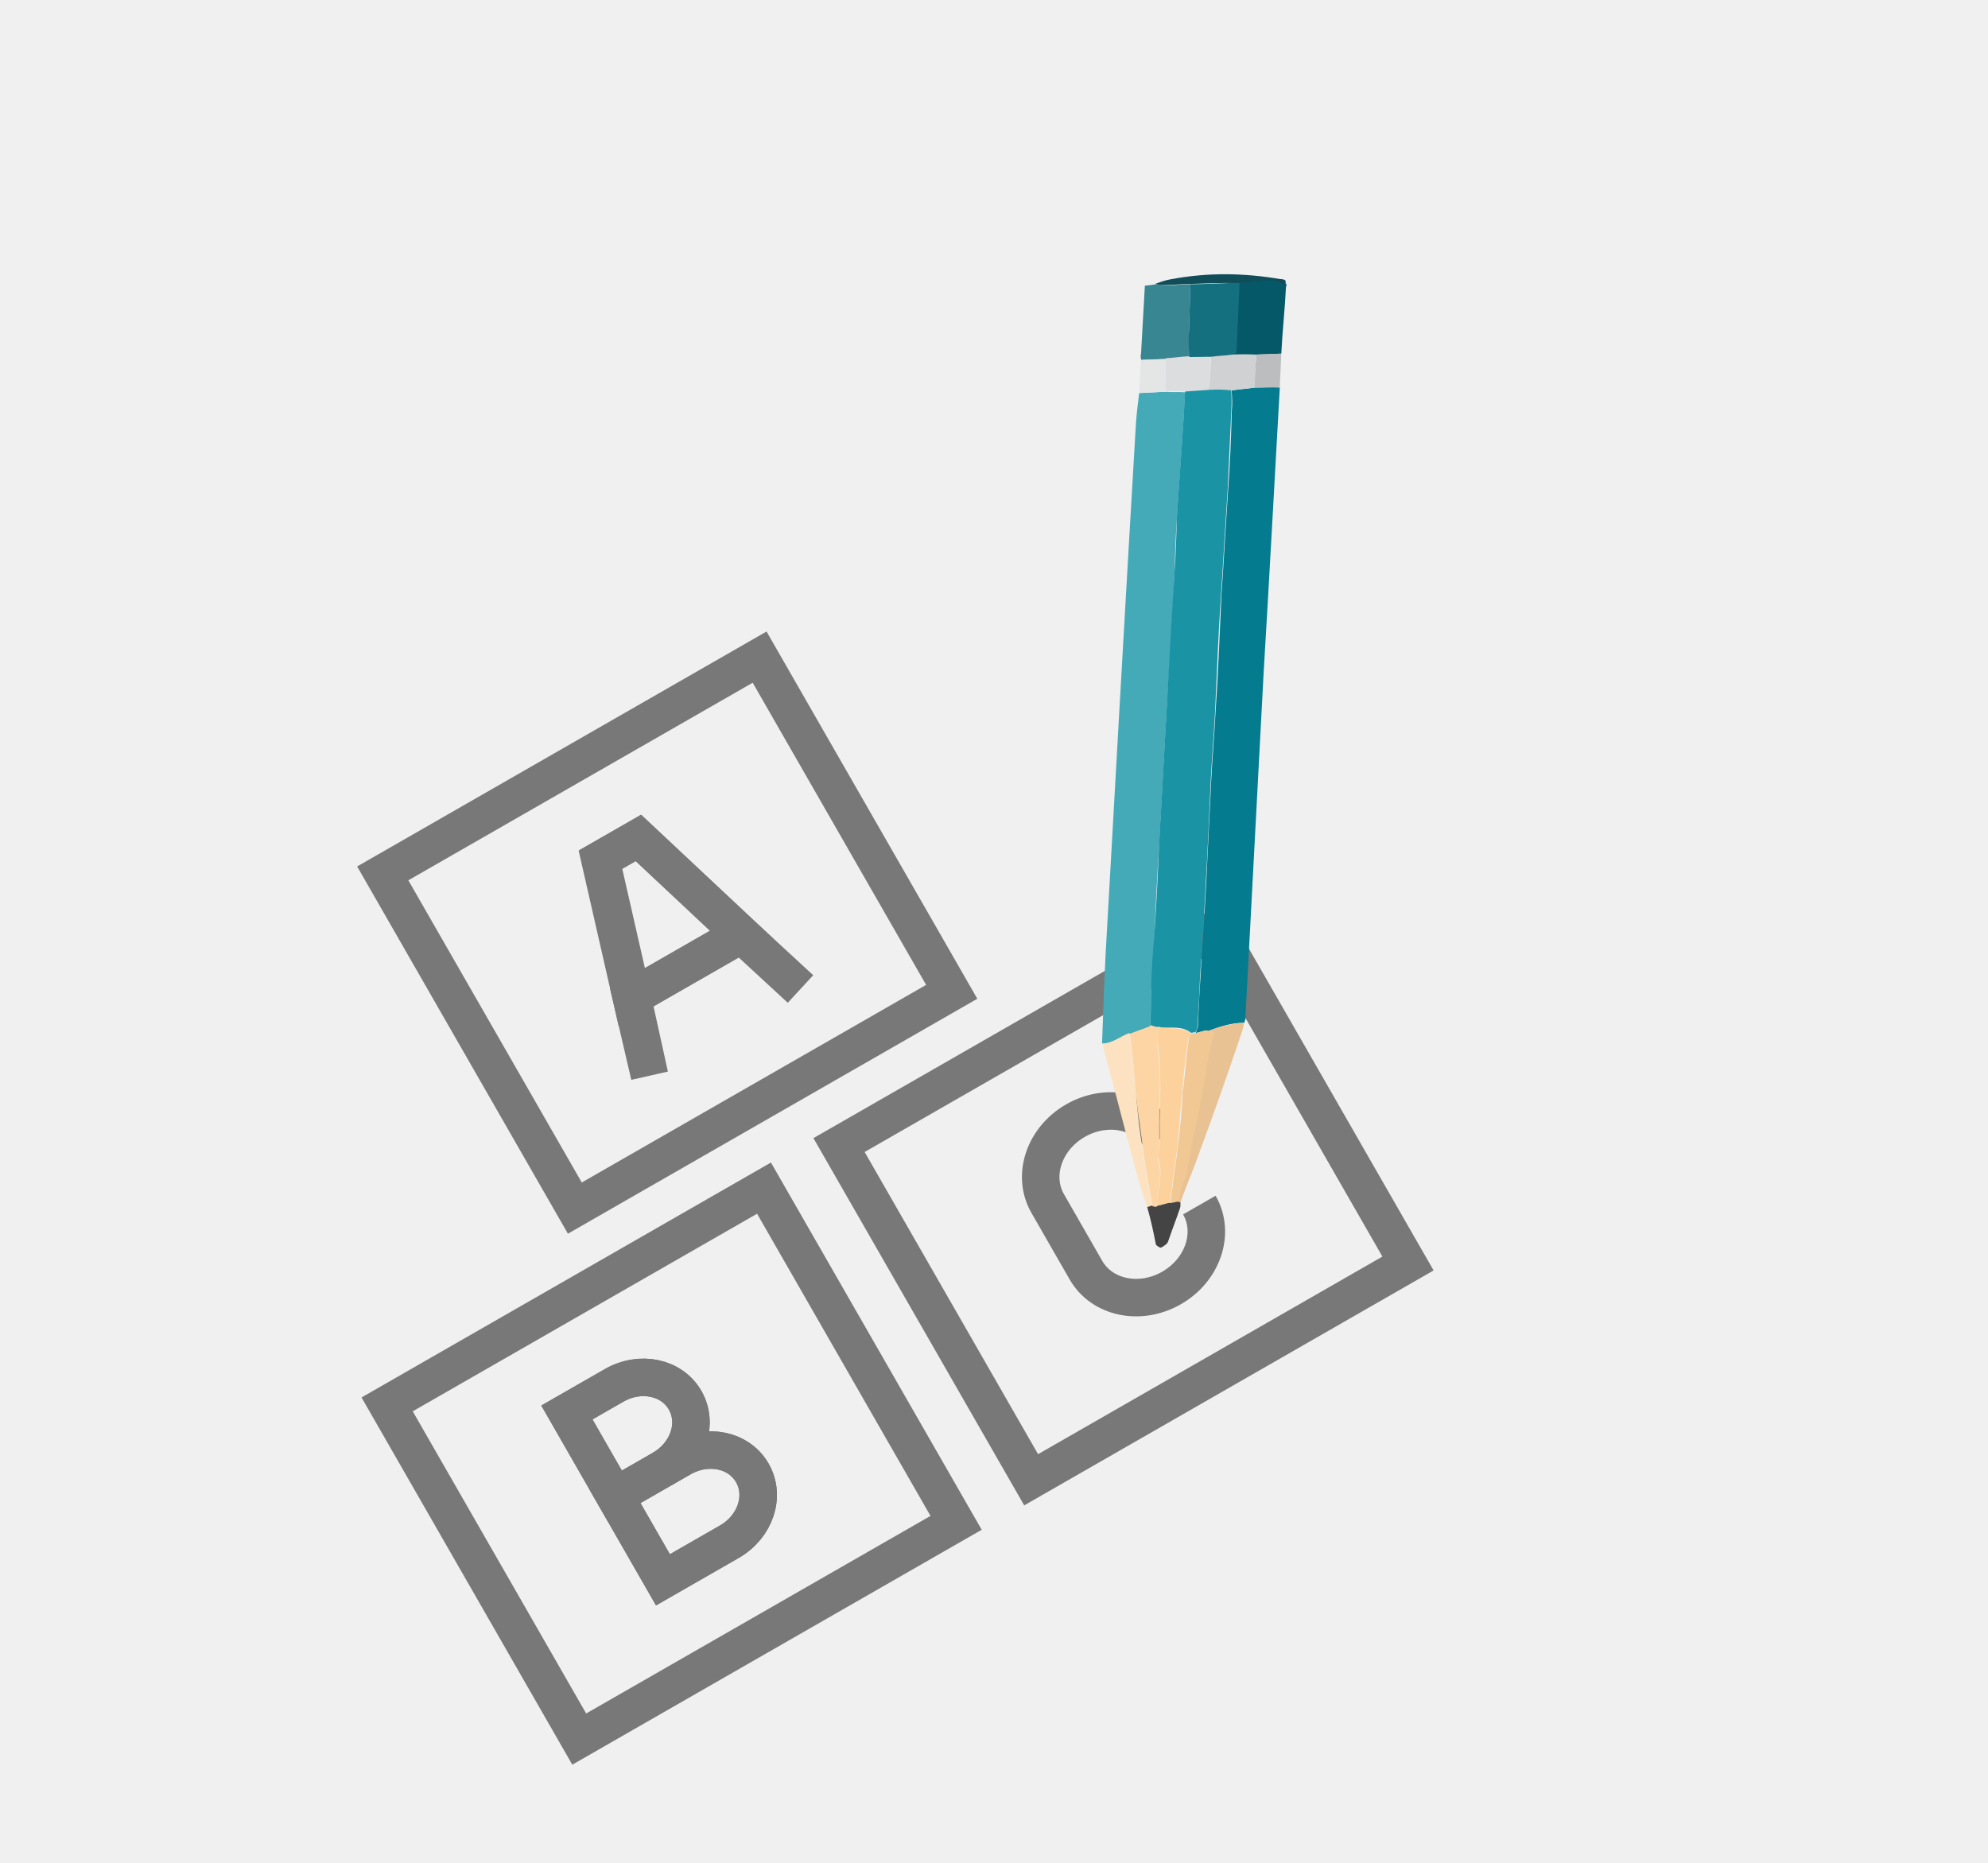
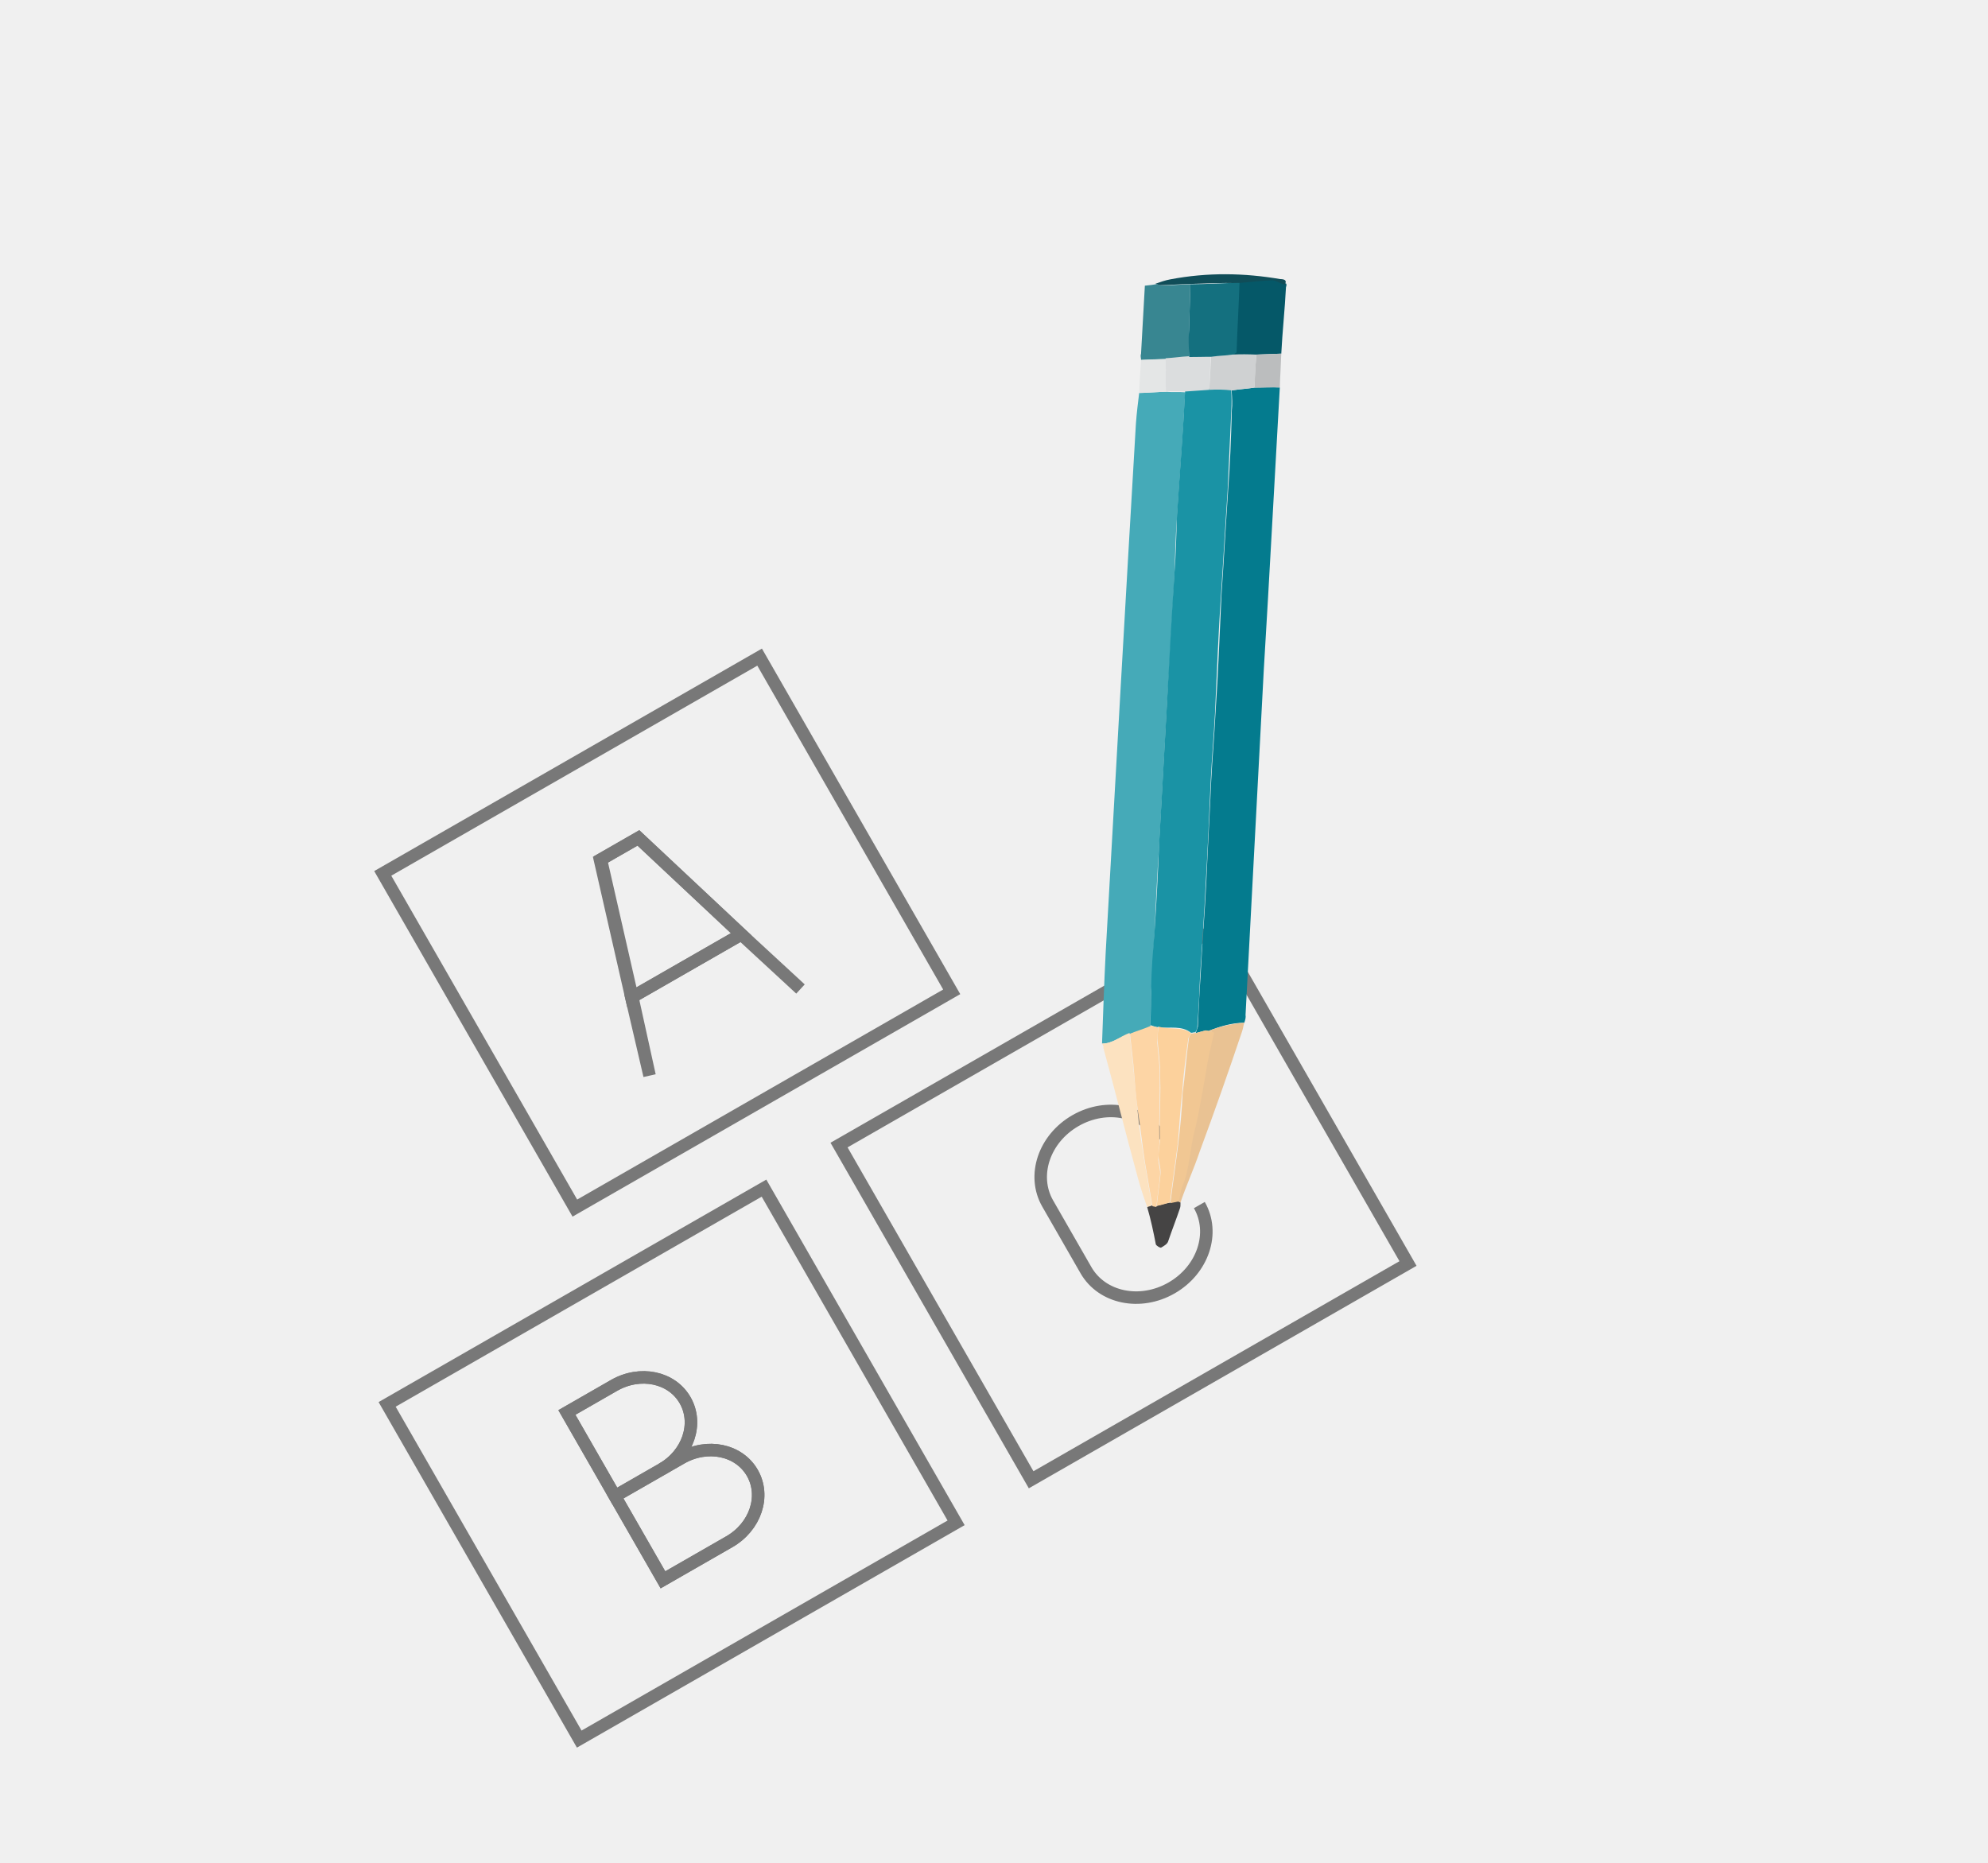
<svg xmlns="http://www.w3.org/2000/svg" width="159" height="149" viewBox="0 0 159 149" fill="none">
-   <g opacity="0.5" clip-path="url(#clip0_858_725)">
-     <path d="M60.172 117.813C59.105 115.954 56.577 115.427 54.483 116.629L52.949 117.51L49.181 119.672L53.022 126.365L58.325 123.322C60.418 122.12 61.239 119.672 60.172 117.813Z" stroke="black" stroke-width="3" stroke-miterlimit="10" />
-     <path d="M54.796 112C53.729 110.141 51.201 109.615 49.107 110.816L45.34 112.979L49.181 119.672L52.948 117.509C55.042 116.308 55.863 113.86 54.796 112Z" stroke="black" stroke-width="3" stroke-miterlimit="10" />
-     <path d="M46.327 139.104L76.469 121.806L61.105 95.034L30.963 112.332L46.327 139.104ZM49.181 119.672L45.34 112.979L49.108 110.816C51.201 109.615 53.729 110.141 54.796 112.001C55.863 113.86 55.042 116.308 52.949 117.509L54.484 116.628C56.577 115.427 59.105 115.954 60.172 117.813C61.239 119.672 60.418 122.12 58.325 123.321L53.022 126.365L49.181 119.672Z" stroke="black" stroke-width="3" stroke-miterlimit="10" />
-     <path d="M95.924 96.389C97.204 98.62 96.212 101.578 93.7 103.02C91.188 104.461 88.133 103.825 86.853 101.594L83.794 96.265C82.514 94.034 83.506 91.075 86.018 89.634C88.53 88.192 91.585 88.828 92.865 91.059M67.106 91.59L82.47 118.362L112.612 101.064L97.248 74.292L67.106 91.59Z" stroke="black" stroke-width="3" stroke-miterlimit="10" />
-     <path d="M51.059 67.022L47.989 68.784L50.498 79.784L59.29 74.738L51.059 67.022Z" stroke="black" stroke-width="3" stroke-miterlimit="10" />
-     <path d="M50.568 79.744L51.952 86.034L50.498 79.784L59.29 74.738M50.568 79.744L50.429 79.824M50.568 79.744L48.059 68.744L51.059 67.022L59.29 74.738M59.29 74.738L59.43 74.658M59.29 74.738L64.023 79.107M60.754 52.561L30.612 69.859L45.976 96.631L76.118 79.333L60.754 52.561Z" stroke="black" stroke-width="3" stroke-miterlimit="10" />
+   <g opacity="0.5" clipPath="url(#clip0_858_725)">
+     <path d="M60.172 117.813C59.105 115.954 56.577 115.427 54.483 116.629L52.949 117.51L49.181 119.672L53.022 126.365L58.325 123.322C60.418 122.12 61.239 119.672 60.172 117.813Z" stroke="black" strokeWidth="3" stroke-miterlimit="10" />
+     <path d="M54.796 112C53.729 110.141 51.201 109.615 49.107 110.816L45.34 112.979L49.181 119.672L52.948 117.509C55.042 116.308 55.863 113.86 54.796 112Z" stroke="black" strokeWidth="3" stroke-miterlimit="10" />
+     <path d="M46.327 139.104L76.469 121.806L61.105 95.034L30.963 112.332L46.327 139.104ZM49.181 119.672L45.34 112.979L49.108 110.816C51.201 109.615 53.729 110.141 54.796 112.001C55.863 113.86 55.042 116.308 52.949 117.509L54.484 116.628C56.577 115.427 59.105 115.954 60.172 117.813C61.239 119.672 60.418 122.12 58.325 123.321L53.022 126.365L49.181 119.672Z" stroke="black" strokeWidth="3" stroke-miterlimit="10" />
+     <path d="M95.924 96.389C97.204 98.62 96.212 101.578 93.7 103.02C91.188 104.461 88.133 103.825 86.853 101.594L83.794 96.265C82.514 94.034 83.506 91.075 86.018 89.634C88.53 88.192 91.585 88.828 92.865 91.059M67.106 91.59L82.47 118.362L112.612 101.064L97.248 74.292L67.106 91.59Z" stroke="black" strokeWidth="3" stroke-miterlimit="10" />
+     <path d="M51.059 67.022L47.989 68.784L50.498 79.784L59.29 74.738L51.059 67.022Z" stroke="black" strokeWidth="3" stroke-miterlimit="10" />
+     <path d="M50.568 79.744L51.952 86.034L50.498 79.784L59.29 74.738M50.568 79.744L50.429 79.824M50.568 79.744L48.059 68.744L51.059 67.022L59.29 74.738M59.29 74.738L59.43 74.658M59.29 74.738L64.023 79.107M60.754 52.561L30.612 69.859L45.976 96.631L76.118 79.333L60.754 52.561Z" stroke="black" strokeWidth="3" stroke-miterlimit="10" />
  </g>
-   <g clip-path="url(#clip1_858_725)">
+   <g clipPath="url(#clip1_858_725)">
    <path d="M88.141 83.472C88.226 81.034 88.311 78.597 88.431 76.221C89.226 62.089 90.02 47.958 90.85 33.889C90.913 33.029 91.012 32.23 91.111 31.433C91.847 31.422 92.547 31.35 93.283 31.339C93.774 31.387 94.3 31.332 94.791 31.38C94.728 32.24 94.7 33.162 94.637 34.022C94.483 36.5 94.292 38.916 94.137 41.394C94.01 42.95 93.988 44.528 93.93 46.044C93.748 49.443 93.566 52.843 93.348 56.181C93.135 60.011 92.921 63.841 92.707 67.671C92.551 69.985 92.43 72.361 92.344 74.634C92.217 76.19 92.195 77.768 92.067 79.324C92.04 80.246 92.013 81.168 92.021 82.152C91.461 82.308 90.867 82.567 90.308 82.723C89.573 82.897 88.982 83.484 88.141 83.472Z" fill="#45AAB8" />
    <path d="M102.359 30.992C101.93 38.488 101.537 46.045 101.074 53.643C100.589 62.819 100.104 71.994 99.619 81.17C99.656 81.396 99.588 81.6 99.519 81.804C98.503 81.811 97.559 82.105 96.65 82.462C96.545 82.44 96.545 82.44 96.44 82.418C96.195 82.476 95.88 82.574 95.635 82.632C95.704 82.428 95.738 82.326 95.806 82.122C95.865 80.77 95.924 79.418 96.019 78.129C96.138 75.589 96.362 73.071 96.481 70.531C96.599 67.827 96.753 65.185 96.871 62.481C96.961 60.699 97.121 58.877 97.212 57.095C97.431 53.921 97.545 50.726 97.694 47.592C97.882 44.848 98.034 42.042 98.221 39.298C98.379 37.148 98.467 35.038 98.519 32.866C98.584 32.334 98.545 31.78 98.505 31.227C99.1 31.132 99.731 31.1 100.326 31.005C100.957 30.973 101.693 30.962 102.359 30.992Z" fill="#047B8E" />
    <path d="M102.886 22.698C102.888 22.862 102.888 22.862 102.853 22.964C102.763 24.746 102.567 26.506 102.477 28.288C101.846 28.321 101.11 28.331 100.479 28.363C99.849 28.396 99.288 28.388 98.621 28.359C98.656 28.257 98.795 28.177 98.76 28.115C98.884 26.231 98.939 24.387 98.994 22.543C99.975 22.474 100.851 22.384 101.831 22.315C102.217 22.341 102.535 22.571 102.886 22.698Z" fill="#055868" />
    <path d="M91.264 28.791C91.263 28.627 91.192 28.503 91.26 28.299C91.351 26.517 91.475 24.633 91.566 22.851C91.916 22.815 92.266 22.779 92.511 22.721C92.722 22.765 92.862 22.849 93.038 22.831C93.774 22.82 94.474 22.748 95.21 22.737C95.185 23.987 95.125 25.175 95.1 26.425C95.072 27.183 95.147 27.799 95.118 28.557C94.487 28.589 93.892 28.683 93.262 28.716C92.525 28.726 91.895 28.759 91.264 28.791Z" fill="#388691" />
    <path d="M96.65 82.462C97.559 82.105 98.538 81.872 99.519 81.804C99.451 82.008 99.418 82.274 99.349 82.478C98.255 85.742 97.124 88.945 95.924 92.187C95.48 93.513 94.86 94.858 94.415 96.184C94.31 96.162 94.274 96.1 94.169 96.078C94.306 95.67 94.371 95.138 94.474 94.832C95.058 93.426 95.116 91.91 95.42 90.5C95.758 88.988 96.026 87.516 96.294 86.043C96.565 84.899 96.801 83.693 97.002 82.589C96.861 82.505 96.755 82.484 96.65 82.462Z" fill="#E9C293" />
    <path d="M88.141 83.472C88.982 83.484 89.573 82.898 90.342 82.621C90.418 83.401 90.531 84.243 90.607 85.023C90.723 86.357 90.874 87.588 90.99 88.922C91.106 90.256 91.328 91.612 91.549 92.968C91.734 94.097 91.918 95.227 92.138 96.419C91.999 96.499 91.894 96.477 91.754 96.557C91.467 95.733 91.18 94.91 90.962 94.046C90.023 90.631 89.188 87.238 88.249 83.822C88.283 83.72 88.212 83.597 88.141 83.472Z" fill="#FCE2C0" />
    <path d="M91.754 96.558C91.894 96.478 91.999 96.499 92.138 96.419C92.244 96.441 92.349 96.463 92.454 96.485C92.769 96.387 93.154 96.249 93.504 96.213C93.749 96.154 93.924 96.136 94.169 96.078C94.274 96.1 94.31 96.162 94.415 96.184C94.416 96.348 94.418 96.512 94.383 96.614C94.076 97.532 93.732 98.388 93.424 99.306C93.356 99.51 93.077 99.671 92.867 99.791C92.798 99.831 92.516 99.663 92.445 99.539C92.261 98.573 92.043 97.545 91.754 96.558Z" fill="#454444" />
    <path d="M100.479 28.363C101.11 28.331 101.846 28.32 102.477 28.288C102.449 29.21 102.386 30.07 102.359 30.992C101.693 30.962 100.992 31.035 100.326 31.005C100.353 30.083 100.416 29.223 100.479 28.363Z" fill="#BBBDBE" />
    <path d="M91.264 28.791C91.895 28.759 92.631 28.748 93.262 28.716C93.304 29.598 93.241 30.458 93.283 31.34C92.547 31.35 91.847 31.422 91.111 31.433C91.138 30.511 91.201 29.651 91.264 28.791Z" fill="#E4E6E6" />
    <path d="M95.105 22.715C94.369 22.726 93.668 22.798 92.932 22.809C92.757 22.827 92.616 22.743 92.406 22.699C92.79 22.561 93.174 22.423 93.594 22.346C96.604 21.773 99.514 21.833 102.392 22.323C102.673 22.327 102.989 22.392 102.747 22.779C102.395 22.651 102.113 22.483 101.797 22.417C100.886 22.446 99.941 22.576 98.96 22.645C97.733 22.608 96.471 22.673 95.105 22.715Z" fill="#104D58" />
    <path d="M102.853 22.964C102.818 22.902 102.888 22.862 102.852 22.8C102.852 22.8 102.818 22.902 102.853 22.964Z" fill="#104D58" />
    <path d="M98.469 31.163C98.509 31.717 98.513 32.209 98.483 32.803C98.395 34.913 98.273 37.125 98.186 39.235C97.998 41.979 97.846 44.785 97.658 47.529C97.439 50.703 97.325 53.898 97.176 57.032C97.086 58.814 96.925 60.636 96.835 62.418C96.717 65.122 96.599 67.826 96.446 70.468C96.327 73.007 96.138 75.587 95.983 78.065C95.924 79.417 95.865 80.769 95.77 82.059C95.772 82.223 95.703 82.427 95.599 82.569C95.494 82.547 95.355 82.627 95.249 82.606C94.543 82.022 93.564 82.255 92.687 82.181C92.651 82.119 92.651 82.119 92.582 82.159C92.371 82.115 92.16 82.072 92.019 81.988C92.047 81.066 92.038 80.082 92.066 79.16C92.088 77.582 92.215 76.026 92.343 74.47C92.499 72.156 92.619 69.78 92.706 67.506C92.919 63.676 93.133 59.847 93.347 56.017C93.529 52.617 93.711 49.217 93.929 45.879C94.056 44.323 94.078 42.745 94.136 41.229C94.291 38.752 94.481 36.336 94.636 33.858C94.699 32.998 94.726 32.076 94.789 31.216C95.42 31.183 96.121 31.111 96.751 31.078C97.348 31.148 97.909 31.156 98.469 31.163Z" fill="#1A93A5" />
    <path d="M92.055 82.05C92.266 82.094 92.476 82.138 92.617 82.222C92.586 82.652 92.588 82.98 92.557 83.41C92.635 84.354 92.782 85.258 92.755 86.18C92.766 87.492 92.741 88.741 92.716 89.991C92.72 90.483 92.725 90.975 92.729 91.467C92.697 91.897 92.666 92.327 92.634 92.757C92.672 93.147 92.816 93.559 92.784 93.989C92.722 94.849 92.553 95.687 92.49 96.547C92.385 96.525 92.279 96.503 92.174 96.481C91.99 95.351 91.769 94.16 91.585 93.03C91.363 91.674 91.247 90.34 91.025 88.984C90.84 87.691 90.759 86.419 90.643 85.085C90.566 84.305 90.454 83.463 90.377 82.683C90.901 82.465 91.461 82.309 92.055 82.05Z" fill="#FDD5A5" />
    <path d="M96.717 31.182C96.086 31.214 95.386 31.287 94.755 31.319C94.264 31.271 93.739 31.326 93.248 31.278C93.205 30.396 93.268 29.536 93.226 28.654C93.857 28.622 94.452 28.527 95.082 28.495C95.643 28.503 96.274 28.47 96.835 28.478C96.808 29.4 96.745 30.26 96.717 31.182Z" fill="#DBDDDE" />
    <path d="M95.285 82.668C95.39 82.69 95.53 82.609 95.635 82.631C95.88 82.573 96.194 82.475 96.439 82.417C96.545 82.439 96.545 82.439 96.65 82.461C96.755 82.483 96.966 82.527 97.107 82.611C96.836 83.755 96.565 84.899 96.399 86.065C96.131 87.537 95.898 89.071 95.525 90.521C95.151 91.971 95.163 93.447 94.579 94.853C94.407 95.199 94.411 95.691 94.274 96.099C94.029 96.157 93.854 96.175 93.609 96.234C93.806 94.638 94.039 93.104 94.236 91.508C94.4 90.178 94.529 88.786 94.588 87.434C94.786 86.002 94.88 84.548 95.078 83.116C95.077 82.952 95.181 82.81 95.285 82.668Z" fill="#F1C793" />
    <path d="M96.717 31.181C96.78 30.321 96.807 29.399 96.87 28.539C97.466 28.445 98.026 28.452 98.622 28.358C99.252 28.326 99.813 28.333 100.479 28.363C100.416 29.223 100.389 30.145 100.326 31.005C99.731 31.099 99.1 31.131 98.505 31.226C97.909 31.156 97.348 31.148 96.717 31.181Z" fill="#CFD1D2" />
    <path d="M96.65 82.462C96.545 82.44 96.545 82.44 96.439 82.418C96.475 82.48 96.545 82.44 96.65 82.462Z" fill="#E9C293" />
    <path d="M98.622 28.358C98.026 28.453 97.466 28.445 96.87 28.54C96.309 28.532 95.679 28.564 95.118 28.557C95.077 27.839 95.036 27.121 95.1 26.425C95.125 25.175 95.185 23.987 95.21 22.737C96.507 22.734 97.838 22.63 99.135 22.627C99.08 24.471 98.956 26.355 98.901 28.198C98.831 28.238 98.691 28.319 98.622 28.358Z" fill="#14707F" />
    <path d="M95.285 82.667C95.181 82.809 95.077 82.951 95.043 83.053C94.844 84.485 94.646 85.917 94.552 87.371C94.388 88.701 94.329 90.053 94.201 91.445C94.003 93.041 93.771 94.575 93.574 96.171C93.259 96.269 92.874 96.408 92.524 96.444C92.587 95.584 92.756 94.746 92.819 93.886C92.85 93.456 92.707 93.044 92.668 92.654C92.63 92.264 92.731 91.794 92.763 91.364C92.759 90.872 92.755 90.38 92.751 89.888C92.775 88.638 92.834 87.286 92.789 86.076C92.817 85.154 92.669 84.251 92.591 83.307C92.553 82.917 92.62 82.549 92.651 82.119L92.757 82.141C93.635 82.378 94.579 82.084 95.285 82.667Z" fill="#FCD19C" />
    <path d="M92.722 82.243L92.617 82.221C92.687 82.181 92.722 82.243 92.722 82.243Z" fill="#FDD5A5" />
  </g>
  <defs>
    <clipPath id="clip0_858_725">
      <rect width="80.447" height="71.452" fill="white" transform="translate(9.90674 79.6816) rotate(-29.8508)" />
    </clipPath>
    <clipPath id="clip1_858_725">
      <rect width="80.447" height="71.452" fill="white" transform="translate(43.646 47.9629) rotate(-29.8508)" />
    </clipPath>
  </defs>
</svg>
